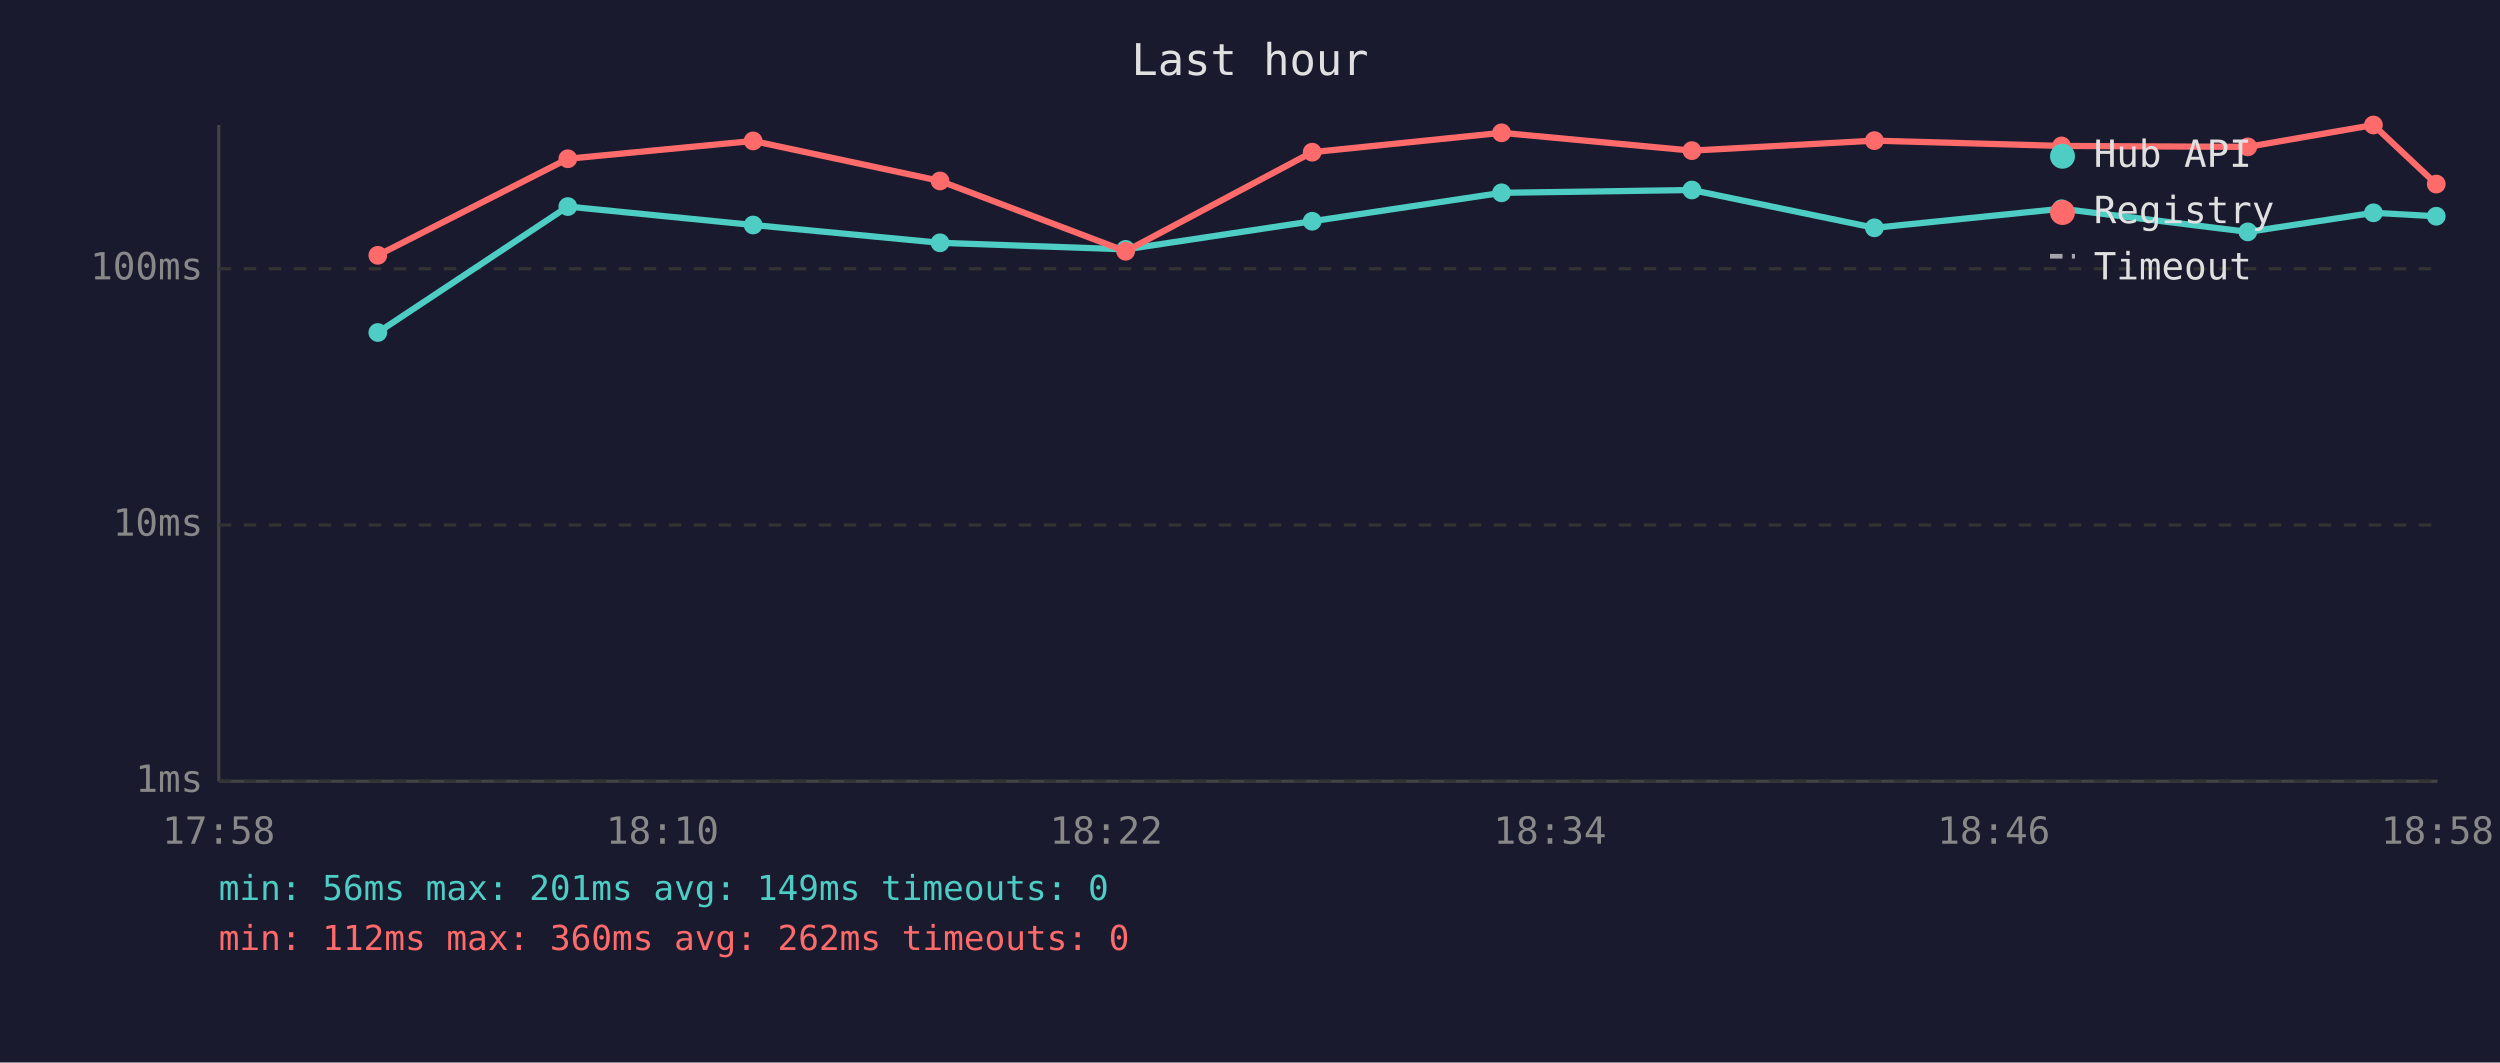
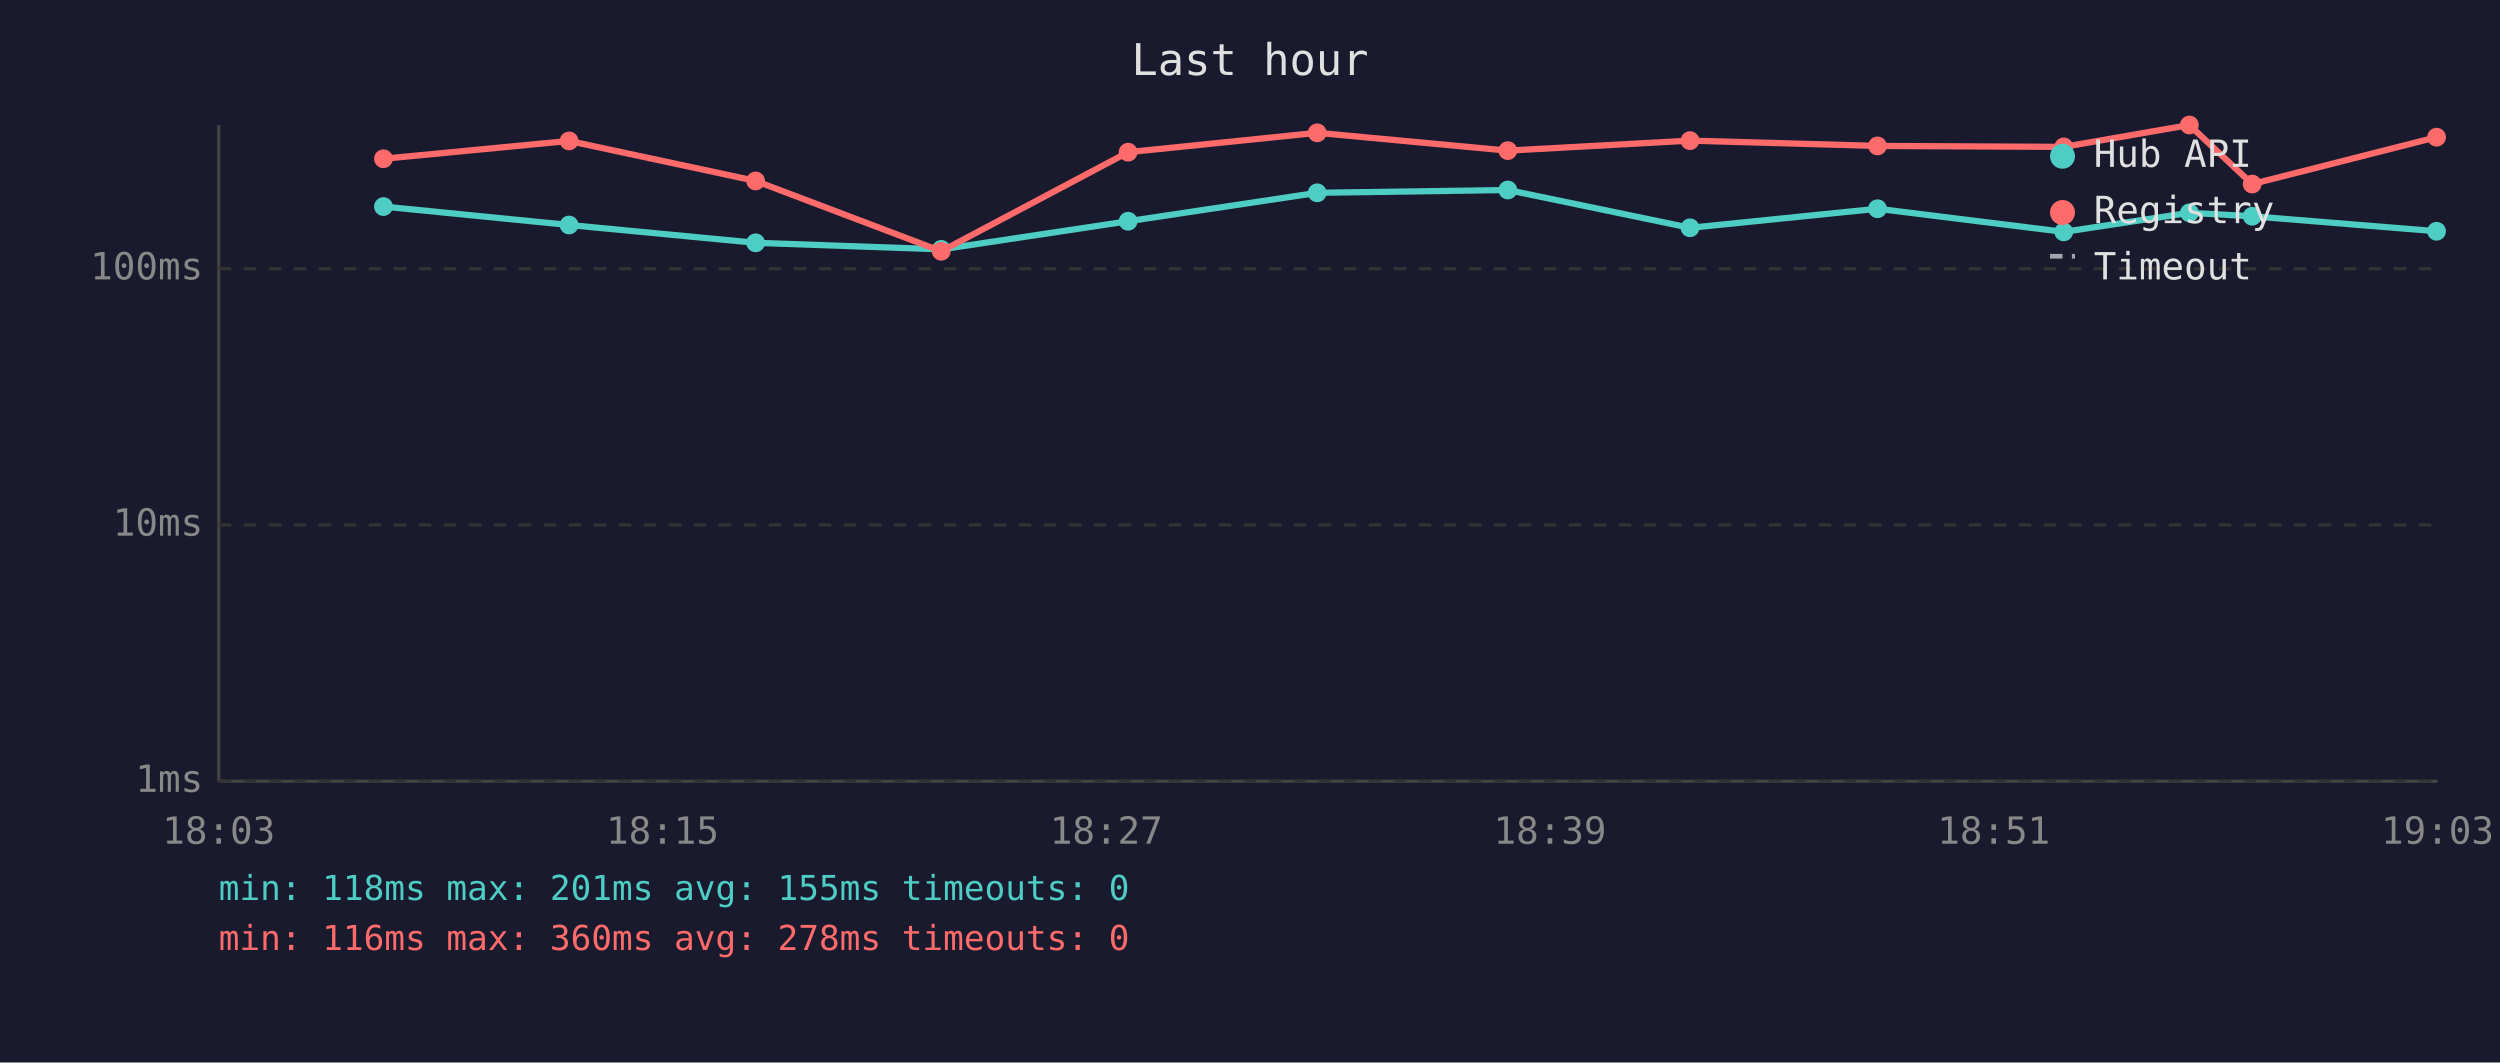
<svg xmlns="http://www.w3.org/2000/svg" viewBox="0 0 800 340" font-family="monospace" font-size="12">
  <rect width="800" height="340" fill="#1a1a2e" />
  <text x="400" y="24" fill="#e0e0e0" font-size="14" text-anchor="middle">Last hour</text>
  <line x1="70" y1="40" x2="70" y2="250" stroke="#444" stroke-width="1" />
  <line x1="70" y1="250" x2="780" y2="250" stroke="#444" stroke-width="1" />
  <line x1="70" y1="250" x2="780" y2="250" stroke="#333" stroke-width="1" stroke-dasharray="4" />
  <text x="65" y="250" fill="#888" text-anchor="end" dominant-baseline="middle">1ms</text>
  <line x1="70" y1="168" x2="780" y2="168" stroke="#333" stroke-width="1" stroke-dasharray="4" />
  <text x="65" y="168" fill="#888" text-anchor="end" dominant-baseline="middle">10ms</text>
  <line x1="70" y1="86" x2="780" y2="86" stroke="#333" stroke-width="1" stroke-dasharray="4" />
  <text x="65" y="86" fill="#888" text-anchor="end" dominant-baseline="middle">100ms</text>
-   <text x="70" y="270" fill="#888" text-anchor="middle">17:58</text>
-   <text x="212" y="270" fill="#888" text-anchor="middle">18:10</text>
-   <text x="354" y="270" fill="#888" text-anchor="middle">18:22</text>
-   <text x="496" y="270" fill="#888" text-anchor="middle">18:34</text>
-   <text x="638" y="270" fill="#888" text-anchor="middle">18:46</text>
-   <text x="780" y="270" fill="#888" text-anchor="middle">18:58</text>
-   <polyline points="120.9,106.4 181.7,66.1 241.0,72.0 300.8,77.7 360.2,79.8 419.9,70.8 480.5,61.7 541.4,60.8 599.8,72.9 659.7,66.8 719.3,74.2 759.5,68.1 779.6,69.2" fill="none" stroke="#4ecdc4" stroke-width="2" opacity="1" />
-   <circle cx="120.9" cy="106.4" r="3" fill="#4ecdc4" />
-   <circle cx="181.7" cy="66.1" r="3" fill="#4ecdc4" />
-   <circle cx="241.0" cy="72.0" r="3" fill="#4ecdc4" />
-   <circle cx="300.8" cy="77.7" r="3" fill="#4ecdc4" />
-   <circle cx="360.2" cy="79.8" r="3" fill="#4ecdc4" />
-   <circle cx="419.9" cy="70.8" r="3" fill="#4ecdc4" />
-   <circle cx="480.5" cy="61.7" r="3" fill="#4ecdc4" />
-   <circle cx="541.4" cy="60.8" r="3" fill="#4ecdc4" />
-   <circle cx="599.8" cy="72.9" r="3" fill="#4ecdc4" />
-   <circle cx="659.7" cy="66.8" r="3" fill="#4ecdc4" />
-   <circle cx="719.3" cy="74.2" r="3" fill="#4ecdc4" />
-   <circle cx="759.5" cy="68.1" r="3" fill="#4ecdc4" />
-   <circle cx="779.6" cy="69.2" r="3" fill="#4ecdc4" />
-   <polyline points="120.9,81.7 181.7,50.8 241.0,45.1 300.8,57.9 360.2,80.4 419.9,48.7 480.5,42.5 541.4,48.2 599.8,45.0 659.7,46.7 719.3,47.0 759.5,40.0 779.6,58.9" fill="none" stroke="#ff6b6b" stroke-width="2" opacity="1" />
-   <circle cx="120.9" cy="81.7" r="3" fill="#ff6b6b" />
-   <circle cx="181.7" cy="50.8" r="3" fill="#ff6b6b" />
-   <circle cx="241.0" cy="45.1" r="3" fill="#ff6b6b" />
-   <circle cx="300.8" cy="57.9" r="3" fill="#ff6b6b" />
-   <circle cx="360.2" cy="80.4" r="3" fill="#ff6b6b" />
-   <circle cx="419.9" cy="48.7" r="3" fill="#ff6b6b" />
-   <circle cx="480.5" cy="42.5" r="3" fill="#ff6b6b" />
-   <circle cx="541.4" cy="48.2" r="3" fill="#ff6b6b" />
-   <circle cx="599.8" cy="45.0" r="3" fill="#ff6b6b" />
-   <circle cx="659.7" cy="46.7" r="3" fill="#ff6b6b" />
-   <circle cx="719.3" cy="47.0" r="3" fill="#ff6b6b" />
-   <circle cx="759.5" cy="40.0" r="3" fill="#ff6b6b" />
-   <circle cx="779.6" cy="58.9" r="3" fill="#ff6b6b" />
+   <text x="70" y="270" fill="#888" text-anchor="middle">18:03</text>
+   <text x="212" y="270" fill="#888" text-anchor="middle">18:15</text>
+   <text x="354" y="270" fill="#888" text-anchor="middle">18:27</text>
+   <text x="496" y="270" fill="#888" text-anchor="middle">18:39</text>
+   <text x="638" y="270" fill="#888" text-anchor="middle">18:51</text>
+   <text x="780" y="270" fill="#888" text-anchor="middle">19:03</text>
+   <polyline points="122.7,66.1 182.1,72.0 241.8,77.7 301.2,79.8 361.0,70.8 421.5,61.7 482.5,60.8 540.8,72.9 600.8,66.8 660.4,74.2 700.6,68.1 720.7,69.2 779.7,74.0" fill="none" stroke="#4ecdc4" stroke-width="2" opacity="1" />
+   <circle cx="122.7" cy="66.1" r="3" fill="#4ecdc4" />
+   <circle cx="182.1" cy="72.0" r="3" fill="#4ecdc4" />
+   <circle cx="241.8" cy="77.7" r="3" fill="#4ecdc4" />
+   <circle cx="301.2" cy="79.8" r="3" fill="#4ecdc4" />
+   <circle cx="361.0" cy="70.8" r="3" fill="#4ecdc4" />
+   <circle cx="421.5" cy="61.7" r="3" fill="#4ecdc4" />
+   <circle cx="482.5" cy="60.8" r="3" fill="#4ecdc4" />
+   <circle cx="540.8" cy="72.9" r="3" fill="#4ecdc4" />
+   <circle cx="600.8" cy="66.8" r="3" fill="#4ecdc4" />
+   <circle cx="660.4" cy="74.2" r="3" fill="#4ecdc4" />
+   <circle cx="700.6" cy="68.1" r="3" fill="#4ecdc4" />
+   <circle cx="720.7" cy="69.2" r="3" fill="#4ecdc4" />
+   <circle cx="779.7" cy="74.0" r="3" fill="#4ecdc4" />
+   <polyline points="122.7,50.8 182.1,45.1 241.8,57.9 301.2,80.4 361.0,48.7 421.5,42.5 482.5,48.2 540.8,45.0 600.8,46.7 660.4,47.0 700.6,40.0 720.7,58.9 779.7,43.9" fill="none" stroke="#ff6b6b" stroke-width="2" opacity="1" />
+   <circle cx="122.7" cy="50.8" r="3" fill="#ff6b6b" />
+   <circle cx="182.1" cy="45.1" r="3" fill="#ff6b6b" />
+   <circle cx="241.8" cy="57.9" r="3" fill="#ff6b6b" />
+   <circle cx="301.2" cy="80.4" r="3" fill="#ff6b6b" />
+   <circle cx="361.0" cy="48.7" r="3" fill="#ff6b6b" />
+   <circle cx="421.5" cy="42.5" r="3" fill="#ff6b6b" />
+   <circle cx="482.5" cy="48.2" r="3" fill="#ff6b6b" />
+   <circle cx="540.8" cy="45.0" r="3" fill="#ff6b6b" />
+   <circle cx="600.8" cy="46.7" r="3" fill="#ff6b6b" />
+   <circle cx="660.4" cy="47.0" r="3" fill="#ff6b6b" />
+   <circle cx="700.6" cy="40.0" r="3" fill="#ff6b6b" />
+   <circle cx="720.7" cy="58.9" r="3" fill="#ff6b6b" />
+   <circle cx="779.7" cy="43.9" r="3" fill="#ff6b6b" />
  <circle cx="660" cy="50" r="4" fill="#4ecdc4" />
  <text x="670" y="50" fill="#e0e0e0" dominant-baseline="middle">Hub API</text>
  <circle cx="660" cy="68" r="4" fill="#ff6b6b" />
  <text x="670" y="68" fill="#e0e0e0" dominant-baseline="middle">Registry</text>
  <line x1="656" y1="82" x2="664" y2="82" stroke="#e0e0e0" stroke-width="1.5" stroke-dasharray="4,3" opacity="0.7" />
  <text x="670" y="86" fill="#e0e0e0" dominant-baseline="middle">Timeout</text>
-   <text x="70" y="288" fill="#4ecdc4" font-size="11">min: 56ms  max: 201ms  avg: 149ms  timeouts: 0</text>
-   <text x="70" y="304" fill="#ff6b6b" font-size="11">min: 112ms  max: 360ms  avg: 262ms  timeouts: 0</text>
+   <text x="70" y="288" fill="#4ecdc4" font-size="11">min: 118ms  max: 201ms  avg: 155ms  timeouts: 0</text>
+   <text x="70" y="304" fill="#ff6b6b" font-size="11">min: 116ms  max: 360ms  avg: 278ms  timeouts: 0</text>
</svg>
